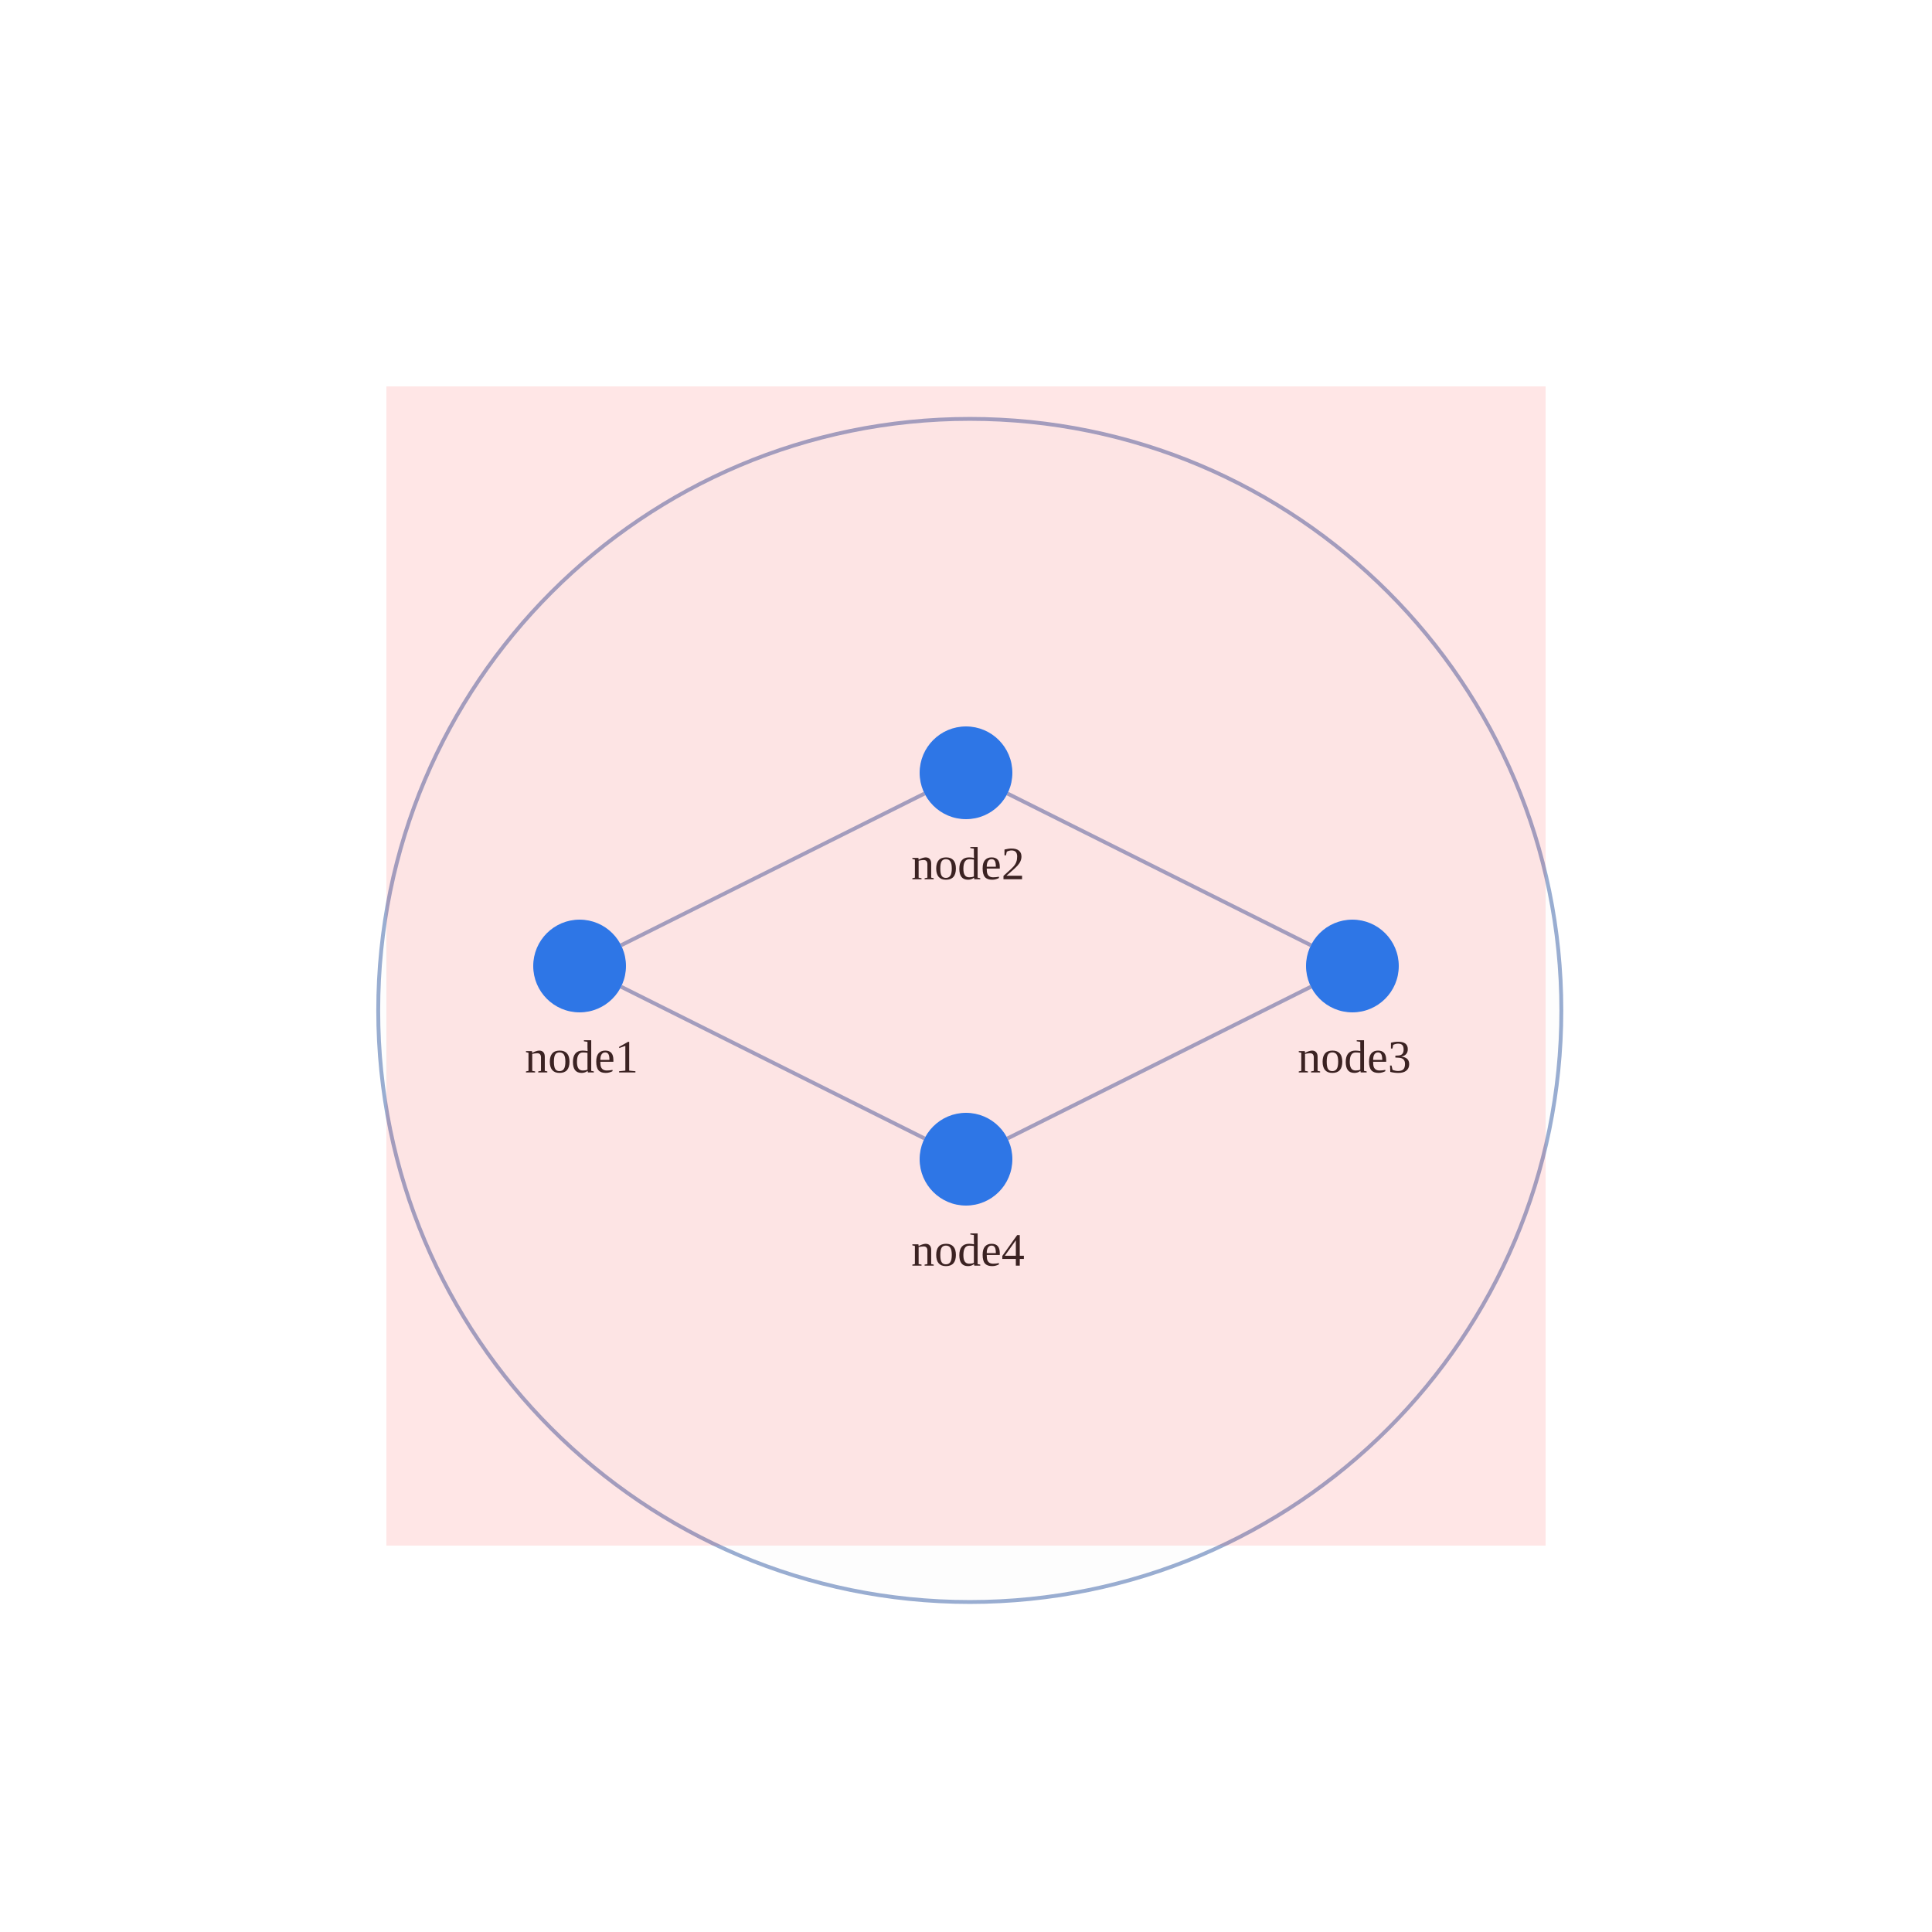
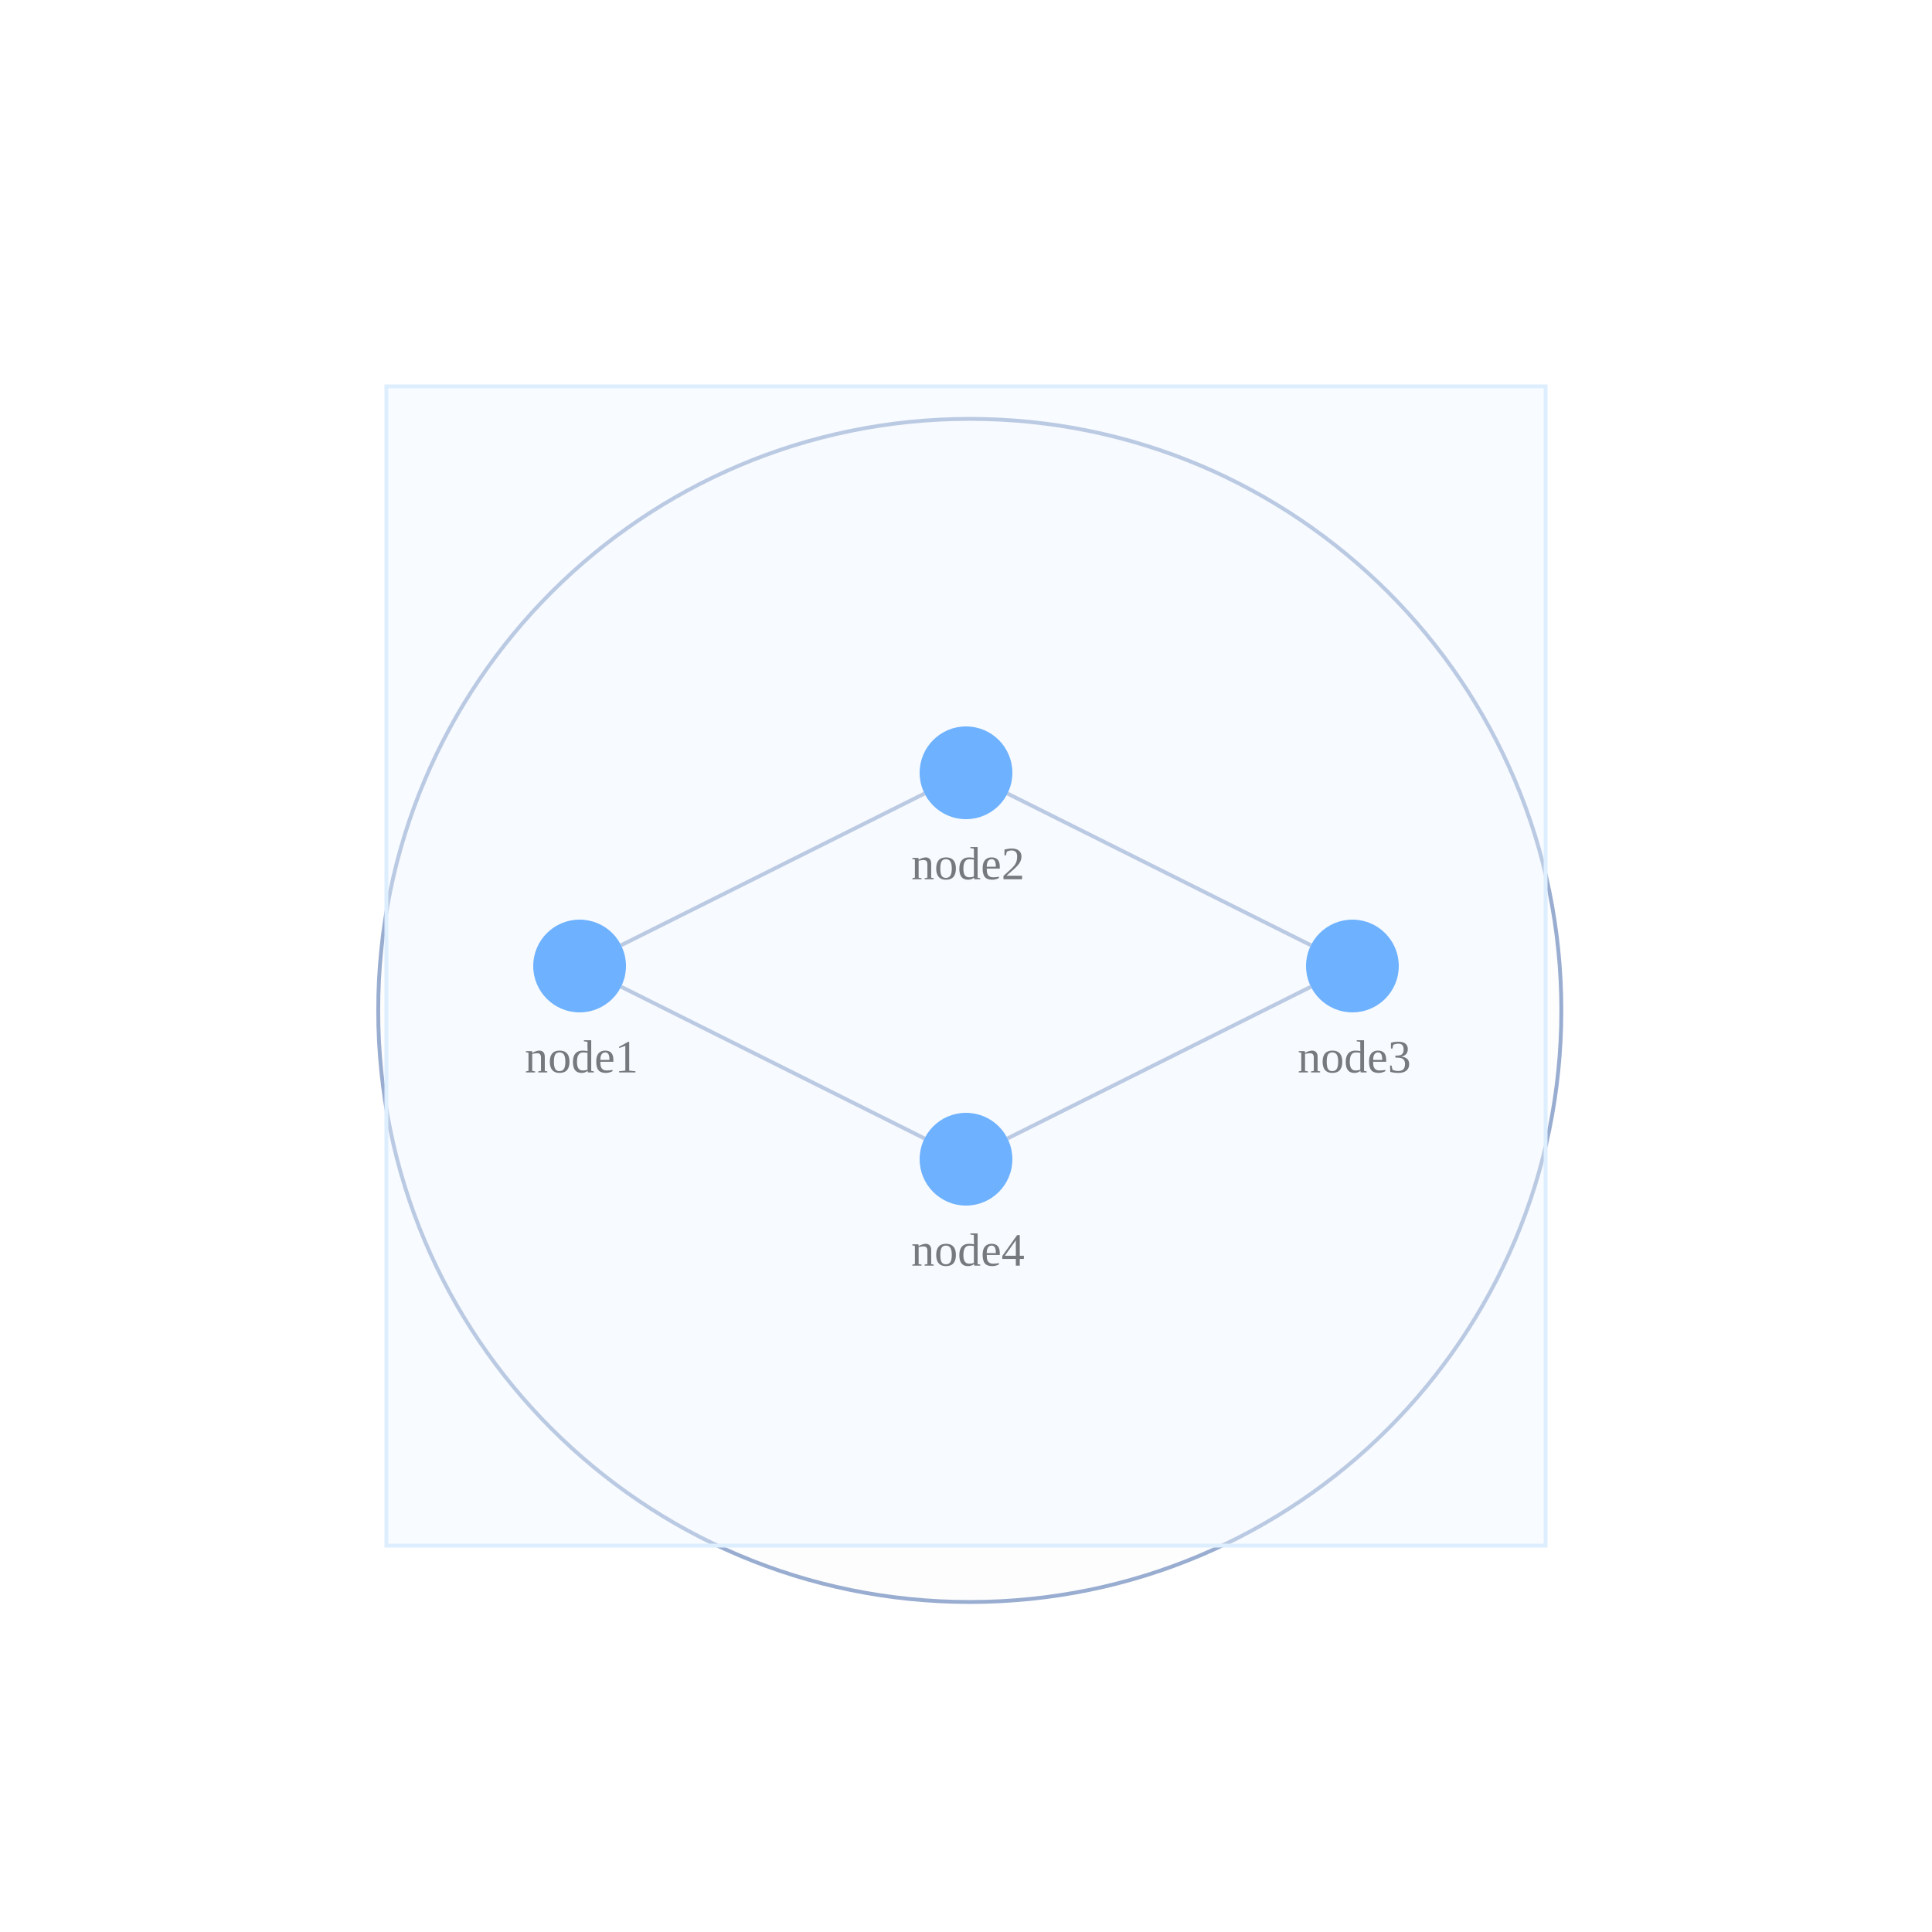
<svg xmlns="http://www.w3.org/2000/svg" width="500" height="500" style="background: transparent; position: absolute; outline: none;" color-interpolation-filters="sRGB" tabindex="1">
  <defs />
  <g id="g-svg-camera" transform="matrix(1,0,0,1,0,0)">
    <g id="g-root" fill="none" transform="matrix(1,0,0,1,0,0)">
      <g id="g-svg-7" fill="none" transform="matrix(1,0,0,1,0,0)">
        <g id="combo1" fill="none" transform="matrix(1,0,0,1,250.98,261.5)">
          <g transform="matrix(1,0,0,1,0,0)">
            <circle id="key" fill="rgba(253,253,253,1)" transform="translate(-153.0956,-153.0956)" cx="153.096" cy="153.096" stroke-dasharray="0,0" stroke-width="1" stroke="rgba(153,173,209,1)" r="153.096" />
          </g>
        </g>
      </g>
      <g id="g-svg-6" fill="none" transform="matrix(1,0,0,1,0,0)">
        <g id="edge1" fill="none" marker-start="false" marker-end="false" transform="matrix(1,0,0,1,0,0)">
          <g id="edge1" fill="none" marker-start="false" marker-end="false" stroke="transparent" stroke-width="3" />
          <g transform="matrix(1,0,0,1,160.7331,205.3666)">
            <path id="key" fill="none" d="M 0,39.267 L 78.534,0" stroke-width="1" stroke="rgba(153,173,209,1)" />
            <path id="key" fill="none" d="M 0,39.267 L 78.534,0" stroke-width="3" stroke="transparent" />
          </g>
        </g>
        <g id="edge2" fill="none" marker-start="false" marker-end="false" transform="matrix(1,0,0,1,0,0)">
          <g id="edge2" fill="none" marker-start="false" marker-end="false" stroke="transparent" stroke-width="3" />
          <g transform="matrix(1,0,0,1,260.7331,205.3666)">
            <path id="key" fill="none" d="M 0,0 L 78.534,39.267" stroke-width="1" stroke="rgba(153,173,209,1)" />
            <path id="key" fill="none" d="M 0,0 L 78.534,39.267" stroke-width="3" stroke="transparent" />
          </g>
        </g>
        <g id="edge3" fill="none" marker-start="false" marker-end="false" transform="matrix(1,0,0,1,0,0)">
          <g id="edge3" fill="none" marker-start="false" marker-end="false" stroke="transparent" stroke-width="3" />
          <g transform="matrix(1,0,0,1,260.7331,255.3666)">
            <path id="key" fill="none" d="M 78.534,0 L 0,39.267" stroke-width="1" stroke="rgba(153,173,209,1)" />
            <path id="key" fill="none" d="M 78.534,0 L 0,39.267" stroke-width="3" stroke="transparent" />
          </g>
        </g>
        <g id="edge4" fill="none" marker-start="false" marker-end="false" transform="matrix(1,0,0,1,0,0)">
          <g id="edge4" fill="none" marker-start="false" marker-end="false" stroke="transparent" stroke-width="3" />
          <g transform="matrix(1,0,0,1,160.7331,255.3666)">
            <path id="key" fill="none" d="M 0,0 L 78.534,39.267" stroke-width="1" stroke="rgba(153,173,209,1)" />
            <path id="key" fill="none" d="M 0,0 L 78.534,39.267" stroke-width="3" stroke="transparent" />
          </g>
        </g>
      </g>
      <g id="g-svg-5" fill="none" transform="matrix(1,0,0,1,0,0)">
        <g id="node1" fill="none" transform="matrix(1,0,0,1,150,250)">
          <g transform="matrix(1,0,0,1,0,0)">
            <circle id="key" fill="rgba(23,131,255,1)" transform="translate(-12,-12)" cx="12" cy="12" stroke-width="0" r="12" />
          </g>
          <g id="label" fill="none" transform="matrix(1,0,0,1,0,12)">
            <g transform="matrix(1,0,0,1,0,0)">
              <text id="text" fill="rgba(0,0,0,0.851)" dominant-baseline="central" paint-order="stroke" dx="0.5" dy="11.5px" font-size="12" text-anchor="middle">
                node1
              </text>
            </g>
          </g>
        </g>
        <g id="node2" fill="none" transform="matrix(1,0,0,1,250,200)">
          <g transform="matrix(1,0,0,1,0,0)">
            <circle id="key" fill="rgba(23,131,255,1)" transform="translate(-12,-12)" cx="12" cy="12" stroke-width="0" r="12" />
          </g>
          <g id="label" fill="none" transform="matrix(1,0,0,1,0,12)">
            <g transform="matrix(1,0,0,1,0,0)">
              <text id="text" fill="rgba(0,0,0,0.851)" dominant-baseline="central" paint-order="stroke" dx="0.5" dy="11.5px" font-size="12" text-anchor="middle">
                node2
              </text>
            </g>
          </g>
        </g>
        <g id="node3" fill="none" transform="matrix(1,0,0,1,350,250)">
          <g transform="matrix(1,0,0,1,0,0)">
            <circle id="key" fill="rgba(23,131,255,1)" transform="translate(-12,-12)" cx="12" cy="12" stroke-width="0" r="12" />
          </g>
          <g id="label" fill="none" transform="matrix(1,0,0,1,0,12)">
            <g transform="matrix(1,0,0,1,0,0)">
              <text id="text" fill="rgba(0,0,0,0.851)" dominant-baseline="central" paint-order="stroke" dx="0.5" dy="11.5px" font-size="12" text-anchor="middle">
                node3
              </text>
            </g>
          </g>
        </g>
        <g id="node4" fill="none" transform="matrix(1,0,0,1,250,300)">
          <g transform="matrix(1,0,0,1,0,0)">
            <circle id="key" fill="rgba(23,131,255,1)" transform="translate(-12,-12)" cx="12" cy="12" stroke-width="0" r="12" />
          </g>
          <g id="label" fill="none" transform="matrix(1,0,0,1,0,12)">
            <g transform="matrix(1,0,0,1,0,0)">
              <text id="text" fill="rgba(0,0,0,0.851)" dominant-baseline="central" paint-order="stroke" dx="0.5" dy="11.5px" font-size="12" text-anchor="middle">
                node4
              </text>
            </g>
          </g>
        </g>
        <g id="g6-brush-select-rect-id" fill="none" transform="matrix(1,0,0,1,250,250)">
          <g transform="matrix(1,0,0,1,0,0)">
-             <path id="key" fill="rgba(255,0,0,1)" d="M 0,0 l 300,0 l 0,300 l-300 0 z" transform="translate(-150,-150)" fill-opacity="0.1" stroke-width="1" pointer-events="none" width="300" height="300" />
+             <path id="key" fill="rgba(238,246,255,1)" d="M 0,0 l 300,0 l 0,300 l-300 0 z" transform="translate(-150,-150)" stroke-width="1" stroke="rgba(221,238,254,1)" fill-opacity="0.4" pointer-events="none" width="300" height="300" />
          </g>
        </g>
      </g>
    </g>
  </g>
</svg>
